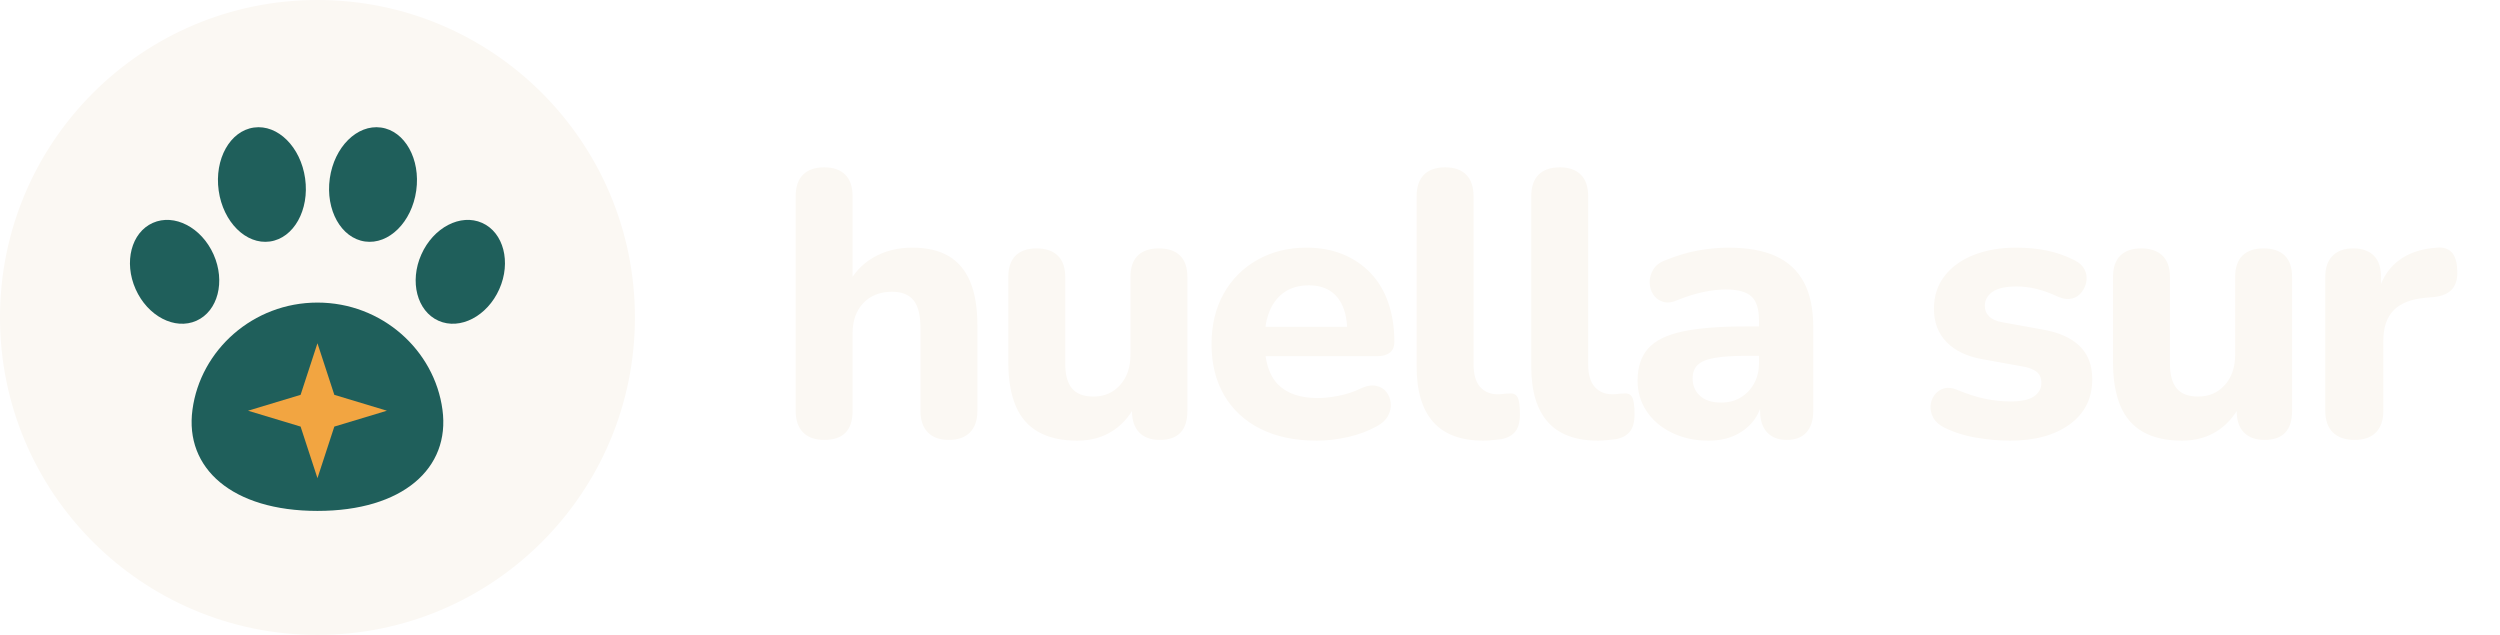
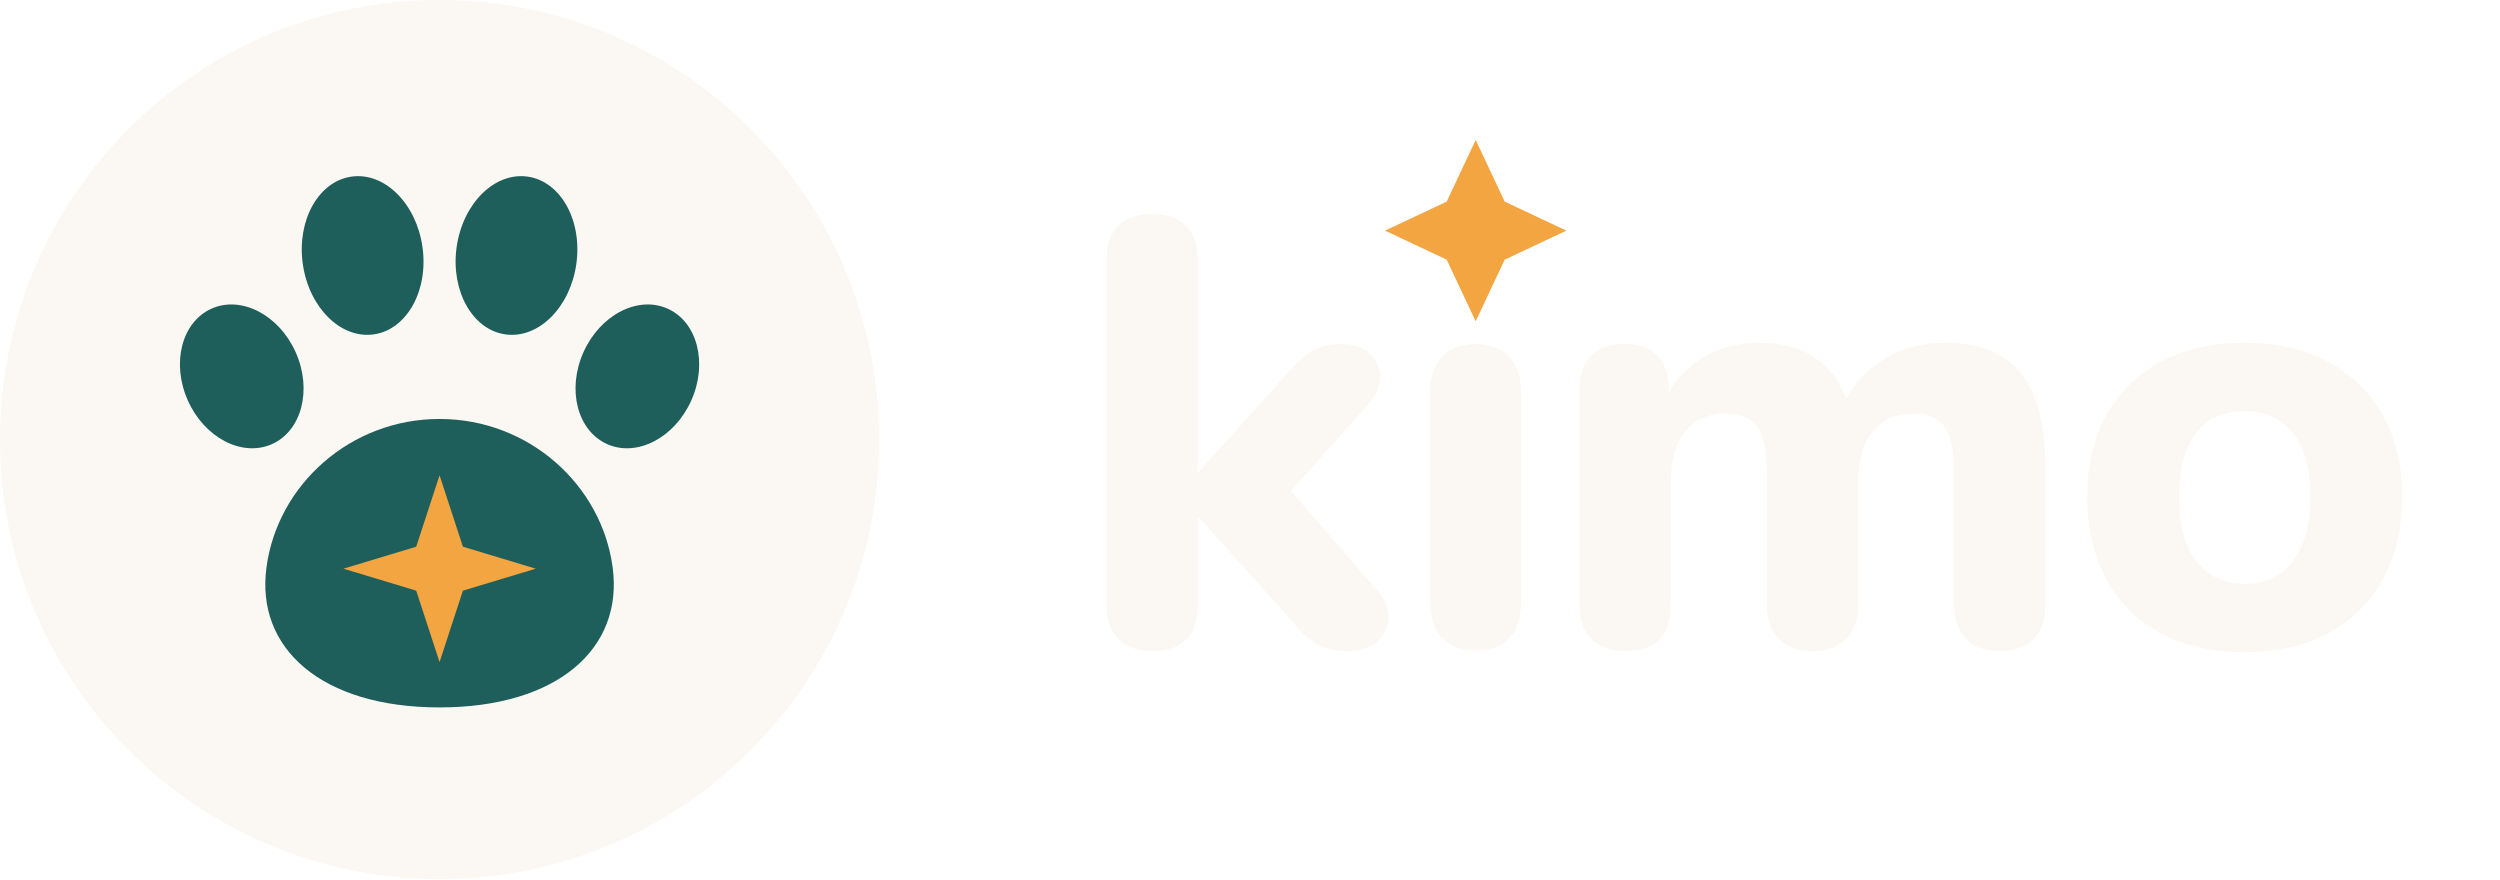
- <svg xmlns="http://www.w3.org/2000/svg" viewBox="0 0 252 64" role="img" aria-label="Huella Sur">
+ <svg xmlns="http://www.w3.org/2000/svg" viewBox="0 0 182 64" role="img" aria-label="Kimo">
  <circle cx="32" cy="32" r="32" fill="#FBF8F3" />
  <g fill="#1F5F5B">
    <path d="M32 51.5c-8.6 0-13.4-4.3-12.6-10.2.8-6 6.1-10.8 12.6-10.8s11.8 4.8 12.6 10.8c.8 5.9-4 10.2-12.6 10.2z" />
    <ellipse cx="17.6" cy="27.4" rx="4.3" ry="5.4" transform="rotate(-24 17.6 27.4)" />
    <ellipse cx="26.4" cy="18.6" rx="4.4" ry="5.8" transform="rotate(-8 26.4 18.6)" />
    <ellipse cx="37.6" cy="18.6" rx="4.4" ry="5.8" transform="rotate(8 37.6 18.6)" />
    <ellipse cx="46.4" cy="27.4" rx="4.3" ry="5.4" transform="rotate(24 46.4 27.4)" />
  </g>
  <path fill="#F2A541" d="M32 34.6l1.7 5.2 5.3 1.6-5.3 1.6L32 48.2l-1.7-5.2-5.3-1.6 5.3-1.6z" />
-   <path fill="#FBF8F3" d="M83.092 44.342Q81.686 44.342 80.945 43.582Q80.204 42.822 80.204 41.416V19.794Q80.204 18.35 80.945 17.609Q81.686 16.868 83.092 16.868Q84.46 16.868 85.201 17.609Q85.942 18.35 85.942 19.794V28.838H85.41Q86.284 26.976 88.013 25.969Q89.742 24.962 91.946 24.962Q94.188 24.962 95.632 25.817Q97.076 26.672 97.798 28.401Q98.52 30.13 98.52 32.79V41.416Q98.52 42.822 97.779 43.582Q97.038 44.342 95.632 44.342Q94.264 44.342 93.523 43.582Q92.782 42.822 92.782 41.416V33.056Q92.782 31.118 92.079 30.263Q91.376 29.408 89.932 29.408Q88.108 29.408 87.025 30.548Q85.942 31.688 85.942 33.588V41.416Q85.942 44.342 83.092 44.342ZM108.592 44.418Q106.236 44.418 104.678 43.544Q103.12 42.67 102.379 40.903Q101.638 39.136 101.638 36.514V27.926Q101.638 26.482 102.379 25.76Q103.12 25.038 104.488 25.038Q105.856 25.038 106.616 25.76Q107.376 26.482 107.376 27.926V36.666Q107.376 38.338 108.06 39.155Q108.744 39.972 110.226 39.972Q111.86 39.972 112.905 38.813Q113.95 37.654 113.95 35.754V27.926Q113.95 26.482 114.691 25.76Q115.432 25.038 116.8 25.038Q118.206 25.038 118.947 25.76Q119.688 26.482 119.688 27.926V41.416Q119.688 44.342 116.914 44.342Q115.546 44.342 114.824 43.582Q114.102 42.822 114.102 41.416V38.87L114.672 40.352Q113.836 42.29 112.278 43.354Q110.72 44.418 108.592 44.418ZM132.724 44.418Q129.418 44.418 127.043 43.221Q124.668 42.024 123.395 39.839Q122.122 37.654 122.122 34.69Q122.122 31.802 123.338 29.617Q124.554 27.432 126.739 26.197Q128.924 24.962 131.698 24.962Q133.712 24.962 135.346 25.627Q136.98 26.292 138.158 27.527Q139.336 28.762 139.944 30.529Q140.552 32.296 140.552 34.462Q140.552 35.184 140.096 35.545Q139.64 35.906 138.766 35.906H126.834V32.942H136.41L135.802 33.474Q135.802 31.916 135.346 30.871Q134.89 29.826 134.035 29.294Q133.18 28.762 131.926 28.762Q130.52 28.762 129.532 29.408Q128.544 30.054 128.012 31.27Q127.48 32.486 127.48 34.196V34.5Q127.48 37.388 128.829 38.756Q130.178 40.124 132.838 40.124Q133.75 40.124 134.928 39.896Q136.106 39.668 137.132 39.174Q138.006 38.756 138.69 38.889Q139.374 39.022 139.754 39.516Q140.134 40.01 140.191 40.656Q140.248 41.302 139.906 41.929Q139.564 42.556 138.766 42.974Q137.474 43.696 135.859 44.057Q134.244 44.418 132.724 44.418ZM149.522 44.418Q146.14 44.418 144.468 42.537Q142.796 40.656 142.796 36.932V19.794Q142.796 18.35 143.537 17.609Q144.278 16.868 145.684 16.868Q147.052 16.868 147.793 17.609Q148.534 18.35 148.534 19.794V36.704Q148.534 38.262 149.199 39.003Q149.864 39.744 150.966 39.744Q151.27 39.744 151.536 39.706Q151.802 39.668 152.106 39.668Q152.714 39.592 152.961 40.029Q153.208 40.466 153.208 41.758Q153.208 42.898 152.752 43.487Q152.296 44.076 151.346 44.266Q150.966 44.304 150.472 44.361Q149.978 44.418 149.522 44.418ZM161.076 44.418Q157.694 44.418 156.022 42.537Q154.35 40.656 154.35 36.932V19.794Q154.35 18.35 155.091 17.609Q155.832 16.868 157.238 16.868Q158.606 16.868 159.347 17.609Q160.088 18.35 160.088 19.794V36.704Q160.088 38.262 160.753 39.003Q161.418 39.744 162.52 39.744Q162.824 39.744 163.09 39.706Q163.356 39.668 163.66 39.668Q164.268 39.592 164.515 40.029Q164.762 40.466 164.762 41.758Q164.762 42.898 164.306 43.487Q163.85 44.076 162.9 44.266Q162.52 44.304 162.026 44.361Q161.532 44.418 161.076 44.418ZM172.212 44.418Q170.16 44.418 168.526 43.62Q166.892 42.822 165.98 41.454Q165.068 40.086 165.068 38.376Q165.068 36.324 166.132 35.127Q167.196 33.93 169.59 33.417Q171.984 32.904 175.936 32.904H177.95V35.868H175.974Q174.036 35.868 172.839 36.077Q171.642 36.286 171.129 36.78Q170.616 37.274 170.616 38.148Q170.616 39.212 171.357 39.896Q172.098 40.58 173.504 40.58Q174.606 40.58 175.461 40.067Q176.316 39.554 176.81 38.661Q177.304 37.768 177.304 36.628V32.258Q177.304 30.586 176.544 29.883Q175.784 29.18 173.96 29.18Q172.934 29.18 171.737 29.427Q170.54 29.674 169.096 30.244Q168.26 30.624 167.614 30.415Q166.968 30.206 166.626 29.655Q166.284 29.104 166.284 28.439Q166.284 27.774 166.664 27.147Q167.044 26.52 167.918 26.216Q169.704 25.494 171.281 25.228Q172.858 24.962 174.188 24.962Q177.114 24.962 178.995 25.817Q180.876 26.672 181.826 28.439Q182.776 30.206 182.776 32.98V41.416Q182.776 42.822 182.092 43.582Q181.408 44.342 180.116 44.342Q178.824 44.342 178.121 43.582Q177.418 42.822 177.418 41.416V40.01L177.684 40.238Q177.456 41.53 176.715 42.461Q175.974 43.392 174.834 43.905Q173.694 44.418 172.212 44.418ZM202.616 44.418Q200.944 44.418 199.177 44.114Q197.41 43.81 195.966 43.088Q195.206 42.708 194.883 42.119Q194.56 41.53 194.598 40.922Q194.636 40.314 194.997 39.82Q195.358 39.326 195.947 39.155Q196.536 38.984 197.258 39.288Q198.816 39.934 200.108 40.2Q201.4 40.466 202.654 40.466Q204.288 40.466 205.029 39.953Q205.77 39.44 205.77 38.604Q205.77 37.844 205.276 37.464Q204.782 37.084 203.832 36.932L199.842 36.21Q197.486 35.792 196.213 34.481Q194.94 33.17 194.94 31.118Q194.94 29.218 196.004 27.831Q197.068 26.444 198.949 25.703Q200.83 24.962 203.224 24.962Q204.934 24.962 206.378 25.266Q207.822 25.57 209.152 26.254Q209.836 26.596 210.121 27.166Q210.406 27.736 210.311 28.344Q210.216 28.952 209.836 29.446Q209.456 29.94 208.867 30.092Q208.278 30.244 207.518 29.94Q206.302 29.37 205.276 29.123Q204.25 28.876 203.3 28.876Q201.59 28.876 200.83 29.427Q200.07 29.978 200.07 30.814Q200.07 31.46 200.507 31.897Q200.944 32.334 201.856 32.486L205.846 33.208Q208.316 33.626 209.608 34.861Q210.9 36.096 210.9 38.224Q210.9 41.112 208.639 42.765Q206.378 44.418 202.616 44.418ZM219.946 44.418Q217.59 44.418 216.032 43.544Q214.474 42.67 213.733 40.903Q212.992 39.136 212.992 36.514V27.926Q212.992 26.482 213.733 25.76Q214.474 25.038 215.842 25.038Q217.21 25.038 217.97 25.76Q218.73 26.482 218.73 27.926V36.666Q218.73 38.338 219.414 39.155Q220.098 39.972 221.58 39.972Q223.214 39.972 224.259 38.813Q225.304 37.654 225.304 35.754V27.926Q225.304 26.482 226.045 25.76Q226.786 25.038 228.154 25.038Q229.56 25.038 230.301 25.76Q231.042 26.482 231.042 27.926V41.416Q231.042 44.342 228.268 44.342Q226.9 44.342 226.178 43.582Q225.456 42.822 225.456 41.416V38.87L226.026 40.352Q225.19 42.29 223.632 43.354Q222.074 44.418 219.946 44.418ZM237.352 44.342Q235.908 44.342 235.148 43.582Q234.388 42.822 234.388 41.416V27.926Q234.388 26.52 235.129 25.779Q235.87 25.038 237.2 25.038Q238.568 25.038 239.29 25.779Q240.012 26.52 240.012 27.926V29.902H239.632Q240.088 27.622 241.646 26.368Q243.204 25.114 245.674 24.962Q246.624 24.886 247.137 25.437Q247.65 25.988 247.688 27.242Q247.764 28.42 247.213 29.104Q246.662 29.788 245.37 29.94L244.496 30.016Q242.33 30.206 241.285 31.27Q240.24 32.334 240.24 34.348V41.416Q240.24 42.822 239.499 43.582Q238.758 44.342 237.352 44.342Z" />
+   <path fill="#FBF8F3" d="M83.896 47.396Q82.268 47.396 81.41 46.516Q80.552 45.636 80.552 44.008V18.972Q80.552 17.3 81.41 16.442Q82.268 15.584 83.896 15.584Q85.48 15.584 86.338 16.442Q87.196 17.3 87.196 18.972V34.328H87.284L93.664 27.244Q94.632 26.144 95.446 25.594Q96.26 25.044 97.624 25.044Q98.988 25.044 99.714 25.748Q100.44 26.452 100.462 27.442Q100.484 28.432 99.604 29.444L92.872 36.968V34.46L100.352 43.084Q101.188 44.096 101.078 45.108Q100.968 46.12 100.176 46.758Q99.384 47.396 98.152 47.396Q96.656 47.396 95.754 46.824Q94.852 46.252 93.928 45.064L87.284 37.672H87.196V44.008Q87.196 47.396 83.896 47.396ZM107.448 47.352Q105.82 47.352 104.962 46.406Q104.104 45.46 104.104 43.744V28.696Q104.104 26.936 104.962 25.99Q105.82 25.044 107.448 25.044Q109.032 25.044 109.89 25.99Q110.748 26.936 110.748 28.696V43.744Q110.748 45.46 109.912 46.406Q109.076 47.352 107.448 47.352ZM118.328 47.396Q116.7 47.396 115.842 46.516Q114.984 45.636 114.984 44.008V28.388Q114.984 26.76 115.842 25.902Q116.7 25.044 118.24 25.044Q119.824 25.044 120.66 25.902Q121.496 26.76 121.496 28.388V31.204L121.012 29.444Q121.892 27.42 123.74 26.188Q125.588 24.956 128.096 24.956Q130.604 24.956 132.276 26.144Q133.948 27.332 134.652 29.796H134.036Q135.004 27.552 137.006 26.254Q139.008 24.956 141.604 24.956Q144.112 24.956 145.718 25.946Q147.324 26.936 148.116 28.938Q148.908 30.94 148.908 34.02V44.008Q148.908 45.636 148.05 46.516Q147.192 47.396 145.608 47.396Q143.98 47.396 143.122 46.516Q142.264 45.636 142.264 44.008V34.24Q142.264 32.084 141.582 31.094Q140.9 30.104 139.272 30.104Q137.38 30.104 136.324 31.424Q135.268 32.744 135.268 35.164V44.008Q135.268 45.636 134.41 46.516Q133.552 47.396 131.968 47.396Q130.384 47.396 129.504 46.516Q128.624 45.636 128.624 44.008V34.24Q128.624 32.084 127.942 31.094Q127.26 30.104 125.632 30.104Q123.74 30.104 122.684 31.424Q121.628 32.744 121.628 35.164V44.008Q121.628 47.396 118.328 47.396ZM163.396 47.484Q159.92 47.484 157.346 46.12Q154.772 44.756 153.364 42.204Q151.956 39.652 151.956 36.176Q151.956 33.58 152.748 31.512Q153.54 29.444 155.058 27.97Q156.576 26.496 158.688 25.726Q160.8 24.956 163.396 24.956Q166.872 24.956 169.446 26.32Q172.02 27.684 173.45 30.192Q174.88 32.7 174.88 36.176Q174.88 38.816 174.066 40.884Q173.252 42.952 171.756 44.448Q170.26 45.944 168.126 46.714Q165.992 47.484 163.396 47.484ZM163.396 42.512Q164.848 42.512 165.904 41.808Q166.96 41.104 167.576 39.718Q168.192 38.332 168.192 36.176Q168.192 32.964 166.872 31.446Q165.552 29.928 163.396 29.928Q161.988 29.928 160.91 30.588Q159.832 31.248 159.238 32.634Q158.644 34.02 158.644 36.176Q158.644 39.388 159.964 40.95Q161.284 42.512 163.396 42.512Z" />
+   <path fill="#F2A541" d="M107.43 10.19L109.542 14.678L114.03 16.79L109.542 18.902L107.43 23.39L105.318 18.902L100.83 16.79L105.318 14.678Z" />
</svg>
